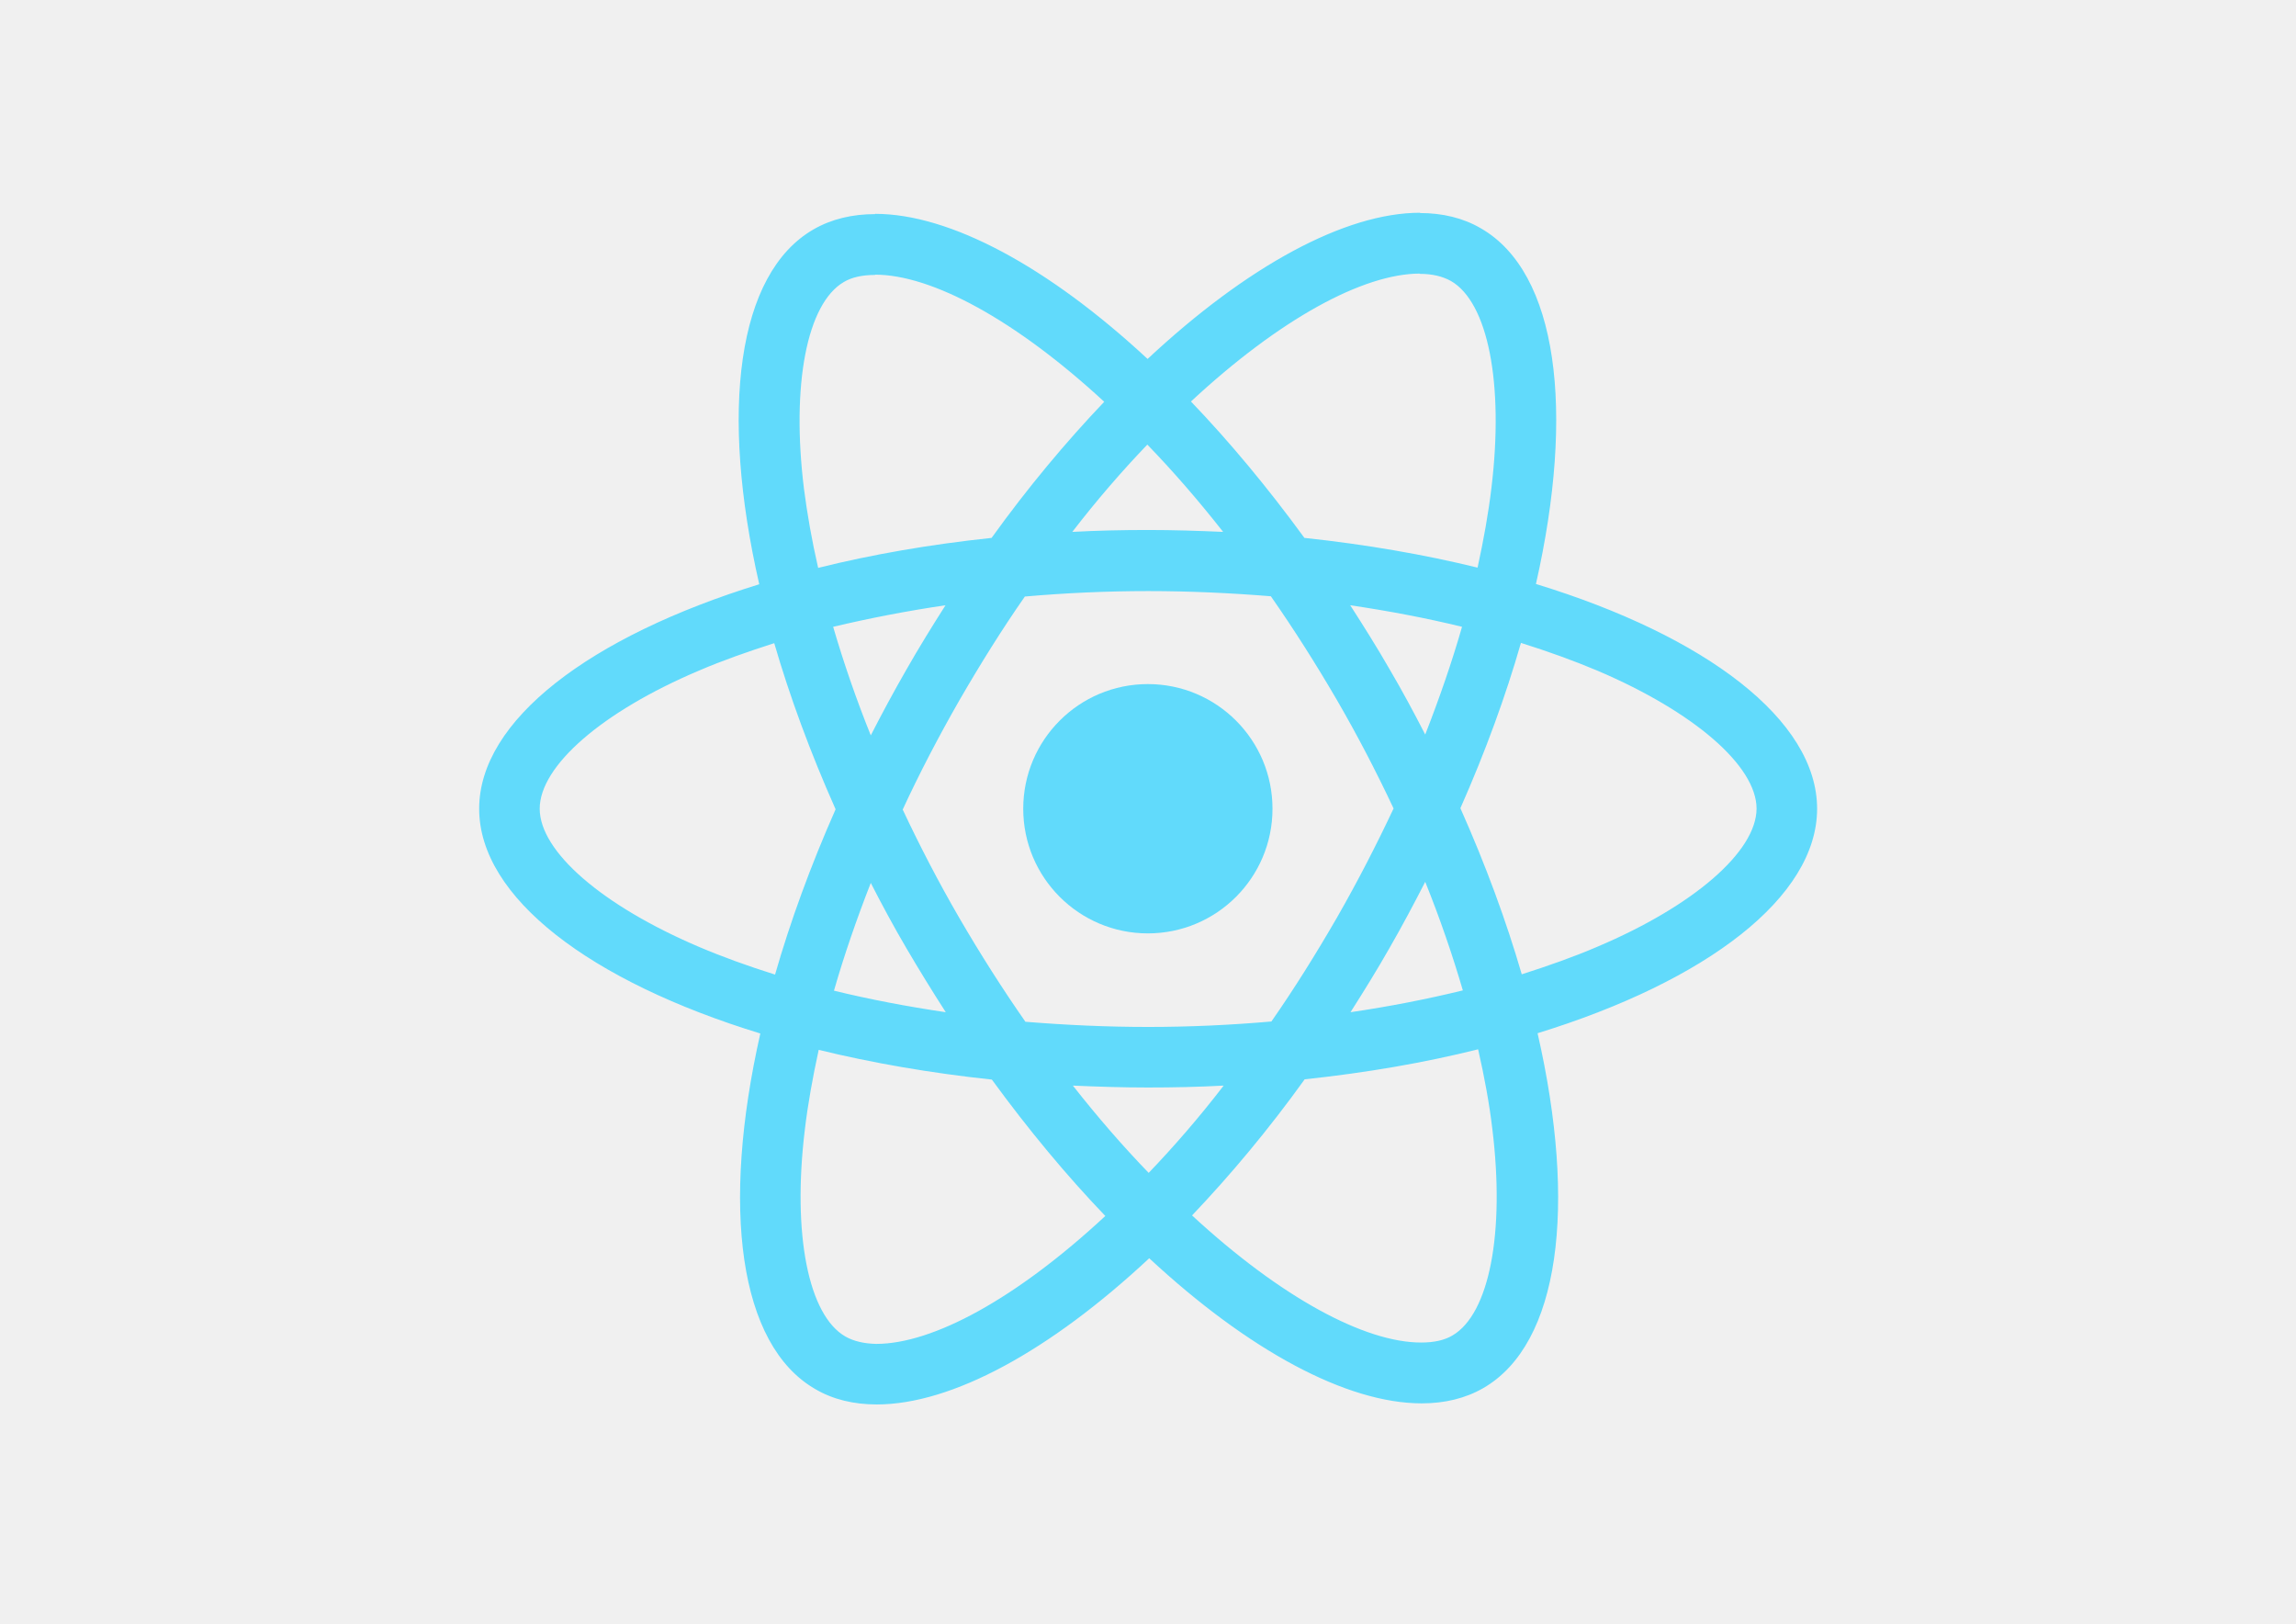
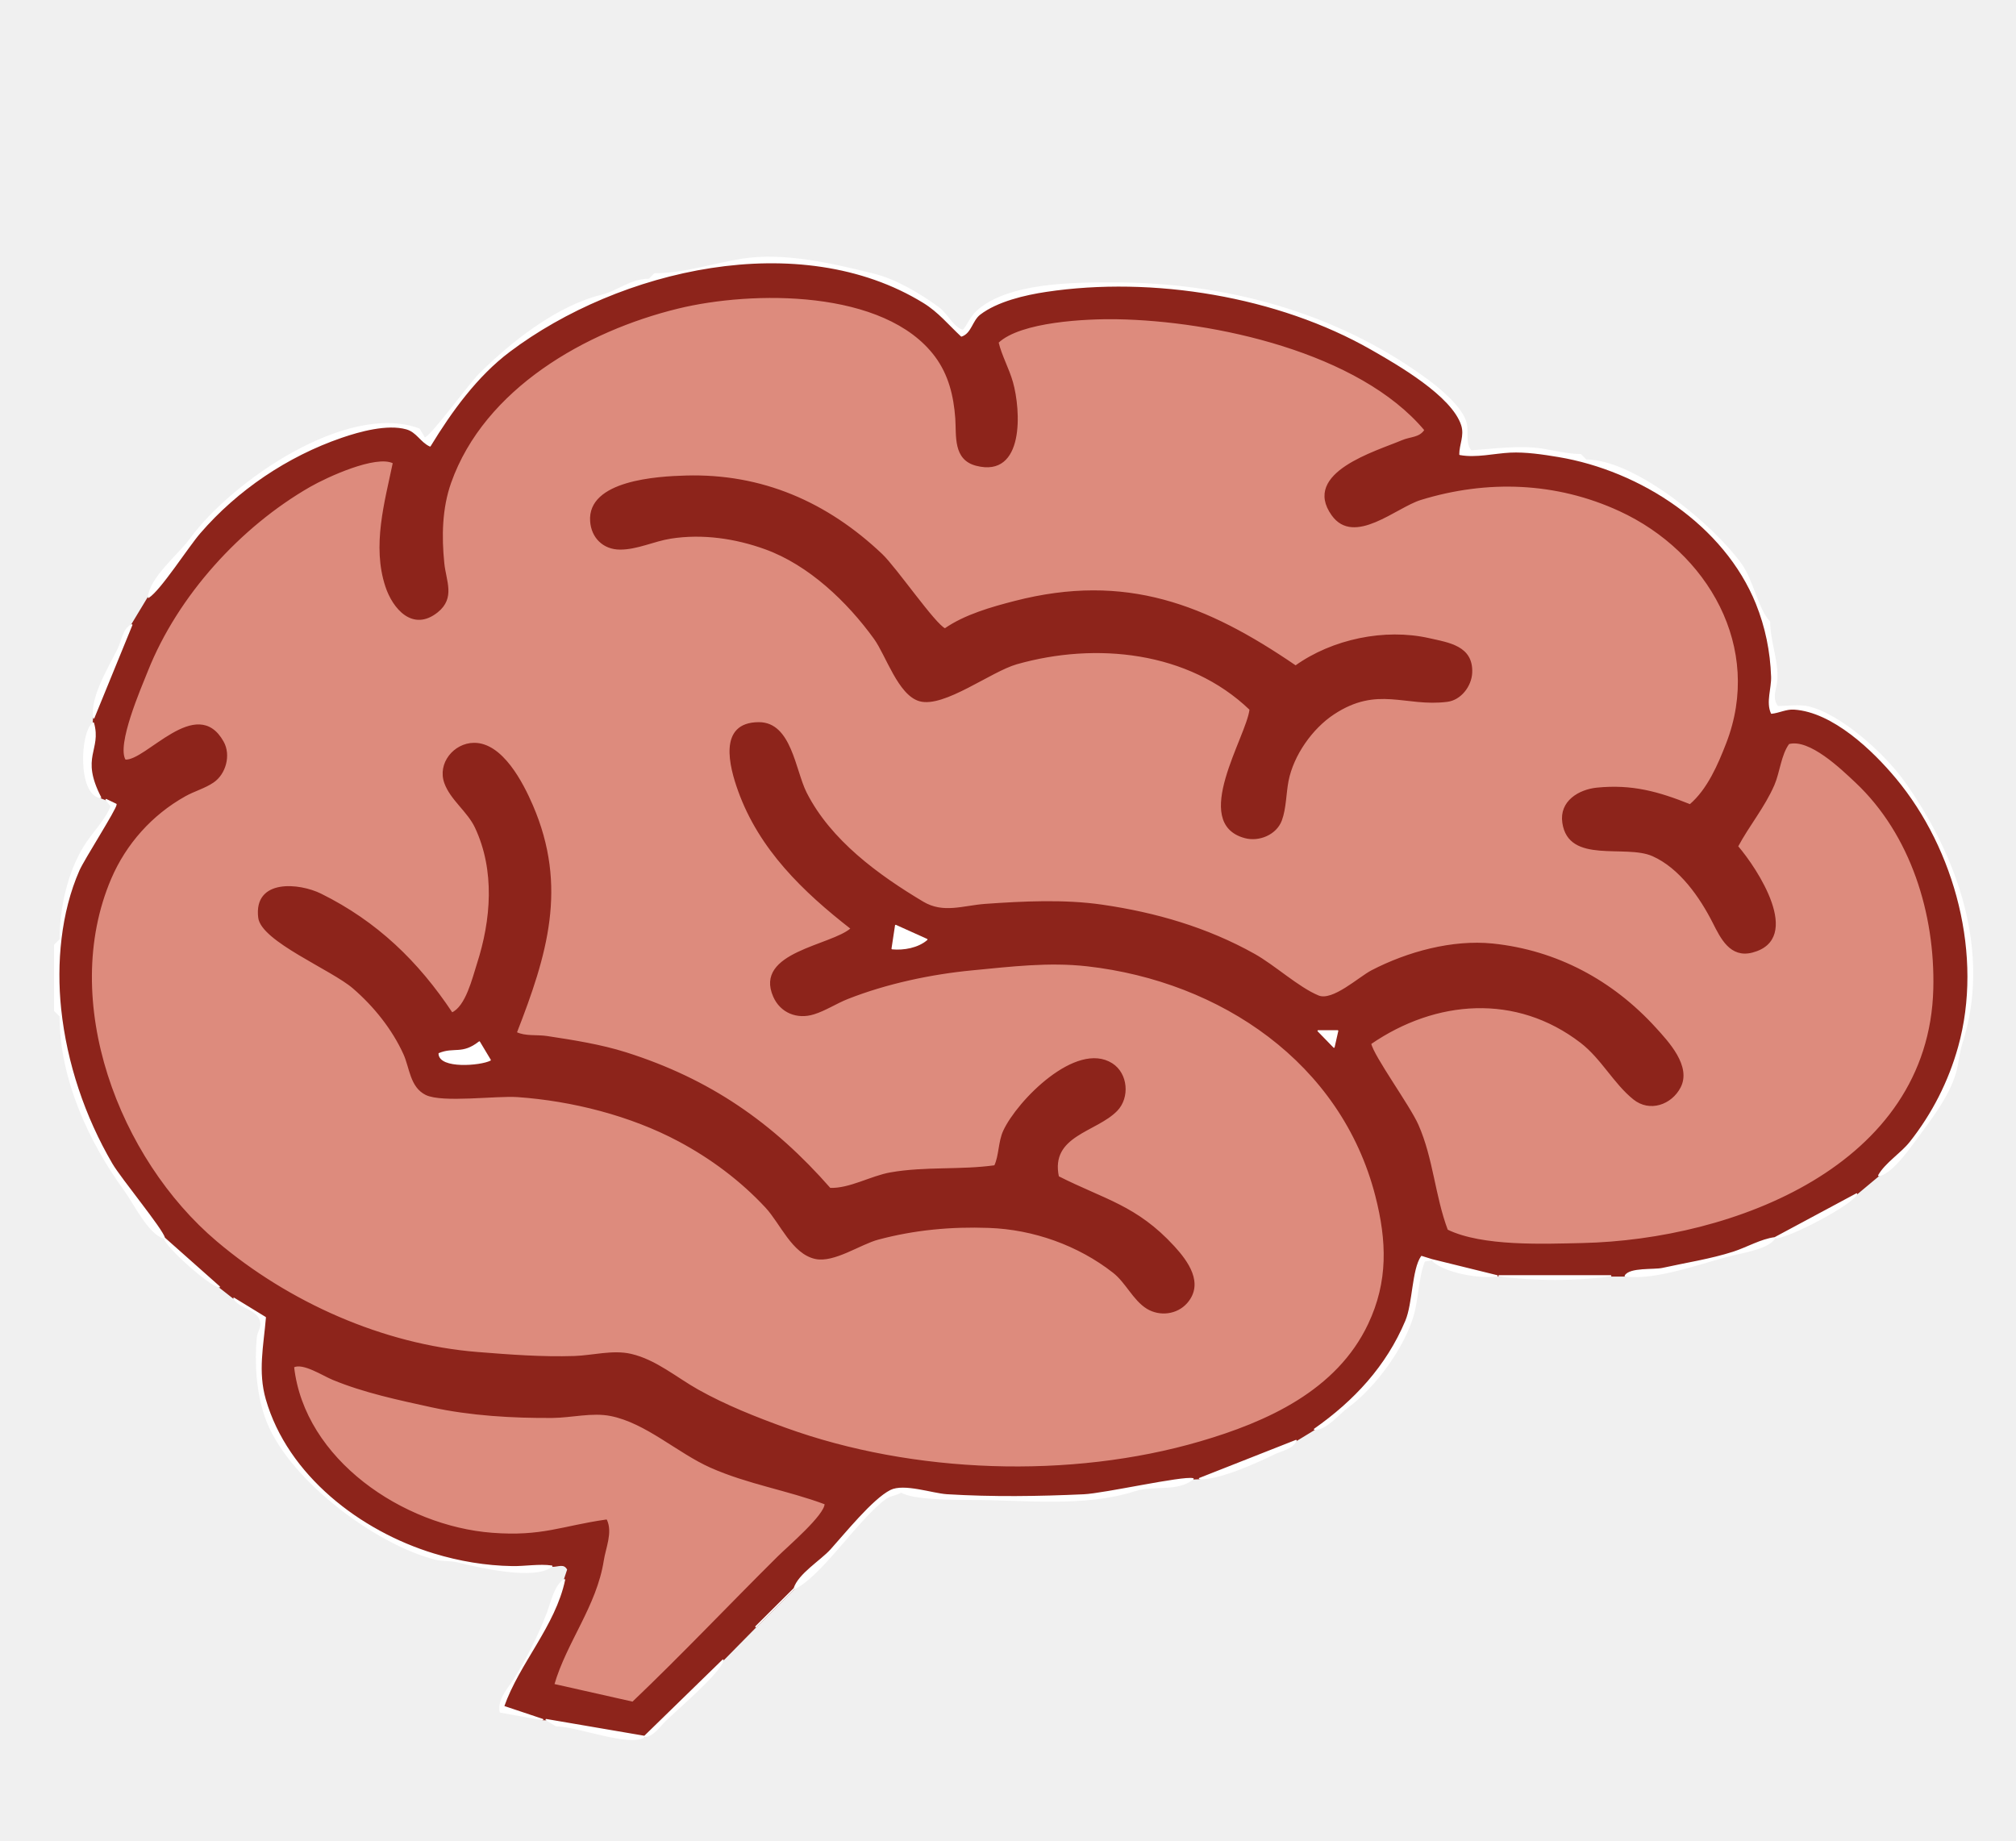
- <svg xmlns="http://www.w3.org/2000/svg" viewBox="0 0 841.9 595.3">
-   <g fill="#61DAFB">
-     <path d="M666.3 296.5c0-32.5-40.7-63.3-103.1-82.4 14.4-63.6 8-114.2-20.2-130.4-6.5-3.8-14.1-5.6-22.4-5.6v22.3c4.6 0 8.3.9 11.4 2.6 13.6 7.8 19.5 37.5 14.9 75.7-1.1 9.4-2.9 19.3-5.1 29.4-19.6-4.8-41-8.5-63.5-10.9-13.5-18.5-27.5-35.3-41.6-50 32.6-30.3 63.2-46.9 84-46.9V78c-27.5 0-63.5 19.6-99.9 53.6-36.4-33.8-72.4-53.2-99.9-53.2v22.3c20.7 0 51.4 16.5 84 46.6-14 14.7-28 31.4-41.3 49.9-22.6 2.4-44 6.1-63.6 11-2.3-10-4-19.7-5.2-29-4.7-38.2 1.1-67.9 14.6-75.8 3-1.8 6.9-2.6 11.5-2.6V78.5c-8.4 0-16 1.8-22.6 5.6-28.1 16.2-34.4 66.7-19.9 130.1-62.2 19.2-102.7 49.9-102.7 82.3 0 32.5 40.7 63.3 103.1 82.4-14.4 63.6-8 114.2 20.2 130.4 6.5 3.8 14.1 5.6 22.5 5.6 27.5 0 63.5-19.6 99.9-53.6 36.4 33.8 72.4 53.2 99.9 53.2 8.4 0 16-1.8 22.6-5.6 28.1-16.2 34.4-66.7 19.9-130.1 62-19.1 102.5-49.9 102.5-82.3zm-130.2-66.7c-3.7 12.9-8.3 26.2-13.5 39.5-4.1-8-8.4-16-13.1-24-4.6-8-9.5-15.8-14.4-23.4 14.2 2.1 27.9 4.7 41 7.9zm-45.8 106.5c-7.8 13.5-15.8 26.3-24.1 38.2-14.9 1.3-30 2-45.2 2-15.1 0-30.2-.7-45-1.9-8.3-11.9-16.4-24.6-24.2-38-7.6-13.1-14.5-26.4-20.8-39.8 6.2-13.4 13.2-26.8 20.7-39.9 7.8-13.5 15.8-26.3 24.1-38.2 14.9-1.3 30-2 45.2-2 15.1 0 30.2.7 45 1.9 8.3 11.9 16.4 24.6 24.2 38 7.6 13.1 14.5 26.4 20.8 39.8-6.3 13.4-13.2 26.8-20.7 39.9zm32.3-13c5.4 13.4 10 26.8 13.8 39.8-13.1 3.2-26.9 5.9-41.2 8 4.9-7.7 9.8-15.6 14.4-23.7 4.6-8 8.9-16.1 13-24.1zM421.2 430c-9.3-9.6-18.6-20.3-27.8-32 9 .4 18.2.7 27.5.7 9.4 0 18.7-.2 27.8-.7-9 11.7-18.3 22.4-27.5 32zm-74.4-58.9c-14.2-2.1-27.9-4.7-41-7.9 3.7-12.9 8.3-26.2 13.5-39.5 4.1 8 8.4 16 13.1 24 4.7 8 9.5 15.8 14.4 23.4zM420.7 163c9.3 9.6 18.6 20.3 27.8 32-9-.4-18.2-.7-27.5-.7-9.4 0-18.7.2-27.8.7 9-11.7 18.3-22.4 27.5-32zm-74 58.9c-4.9 7.7-9.8 15.6-14.4 23.7-4.6 8-8.9 16-13 24-5.4-13.4-10-26.8-13.8-39.8 13.1-3.1 26.9-5.8 41.2-7.9zm-90.5 125.2c-35.4-15.1-58.3-34.9-58.3-50.6 0-15.7 22.9-35.6 58.3-50.6 8.6-3.7 18-7 27.7-10.1 5.7 19.6 13.2 40 22.5 60.9-9.2 20.8-16.6 41.1-22.2 60.6-9.9-3.1-19.3-6.5-28-10.2zM310 490c-13.6-7.8-19.5-37.5-14.9-75.7 1.1-9.4 2.9-19.3 5.1-29.4 19.6 4.8 41 8.5 63.5 10.9 13.5 18.5 27.5 35.3 41.6 50-32.6 30.3-63.2 46.9-84 46.9-4.5-.1-8.3-1-11.3-2.7zm237.2-76.2c4.7 38.2-1.1 67.9-14.6 75.8-3 1.8-6.9 2.6-11.5 2.6-20.7 0-51.4-16.5-84-46.6 14-14.7 28-31.4 41.3-49.9 22.6-2.4 44-6.1 63.6-11 2.3 10.1 4.1 19.8 5.2 29.1zm38.5-66.7c-8.6 3.7-18 7-27.7 10.1-5.7-19.6-13.2-40-22.5-60.9 9.2-20.8 16.6-41.1 22.2-60.6 9.9 3.1 19.3 6.5 28.1 10.2 35.4 15.1 58.3 34.9 58.3 50.6-.1 15.7-23 35.6-58.4 50.6zM320.8 78.4z" />
-     <circle cx="420.9" cy="296.5" r="45.7" />
-     <path d="M520.5 78.1z" />
-   </g>
+ <svg xmlns="http://www.w3.org/2000/svg" viewBox="0 0 368 336" width="368" height="336">
+   <path d="M182.16 62.5C186.28 58.59 198.36 58.06 203.83 58.15C221.64 58.44 248.16 64.2 260.13 78.5C259.17 80.02 257.49 79.81 255.96 80.47C251.2 82.49 237.71 86.33 243.18 93.99C247.17 99.59 254.79 92.55 259.3 91.15C271.45 87.41 284.1 87.86 295.66 93.19C311.85 100.65 322.02 118.18 315.21 135.73C313.7 139.62 311.77 144.14 308.5 146.93C302.71 144.61 297.9 143.26 291.5 143.9C288.25 144.23 284.74 146.3 285.31 150.17C286.4 157.68 296.67 153.94 301.69 156.17C306.67 158.38 310.39 163.73 312.76 168.41C314.18 171.21 315.89 174.81 319.87 173.76C329.07 171.33 320.65 158.56 317.15 154.5C319.22 150.62 322.01 147.33 323.78 143.26C324.79 140.92 325 137.75 326.5 135.71C330.34 134.65 336.17 140.31 338.76 142.74C348.92 152.29 353.37 166.84 353.03 180.5C352.24 212.89 316.41 226.41 288.83 227.03C281.8 227.18 270.56 227.68 264.17 224.56C261.82 218.33 261.52 211.52 258.8 205.36C257.26 201.87 250.6 192.76 250.18 190.5C262.06 182.34 276.78 181.19 288.58 190.25C292.4 193.19 294.64 197.71 298.24 200.6C301.14 202.93 305.05 201.55 306.66 198.46C308.64 194.66 304.5 190.24 302.16 187.67C294.32 179.06 284.14 173.57 272.5 172.36C265.1 171.6 256.9 173.86 250.41 177.23C248.1 178.43 243.27 182.93 240.64 181.83C236.97 180.31 232.64 176.29 228.94 174.22C220.33 169.4 210.93 166.67 201.17 165.26C194.29 164.26 186.75 164.63 179.84 165.12C175.85 165.41 172.19 166.92 168.47 164.7C160.29 159.82 151.56 153.47 147.13 144.73C145.06 140.64 144.38 131.92 138.5 131.95C131.12 131.97 133.28 139.97 134.84 144.31C138.66 154.98 146.66 162.69 155.41 169.5C151.8 172.73 137.72 173.87 141.26 181.89C142.54 184.8 145.53 185.97 148.51 185.05C150.64 184.4 152.66 183.05 154.75 182.23C161.81 179.45 169.94 177.72 177.5 177C184.52 176.33 191.41 175.47 198.5 176.27C222.87 179.04 244.94 193.93 251.18 218.31C253.28 226.51 253.54 233.93 249.86 241.72C244.08 253.96 231.25 259.68 219.1 263.23C195.39 270.16 166.64 269.15 143.43 260.76C137.98 258.79 132.45 256.6 127.4 253.77C123.44 251.55 119.69 248.3 115.18 247.26C111.87 246.49 108.17 247.54 104.83 247.65C98.92 247.84 93.06 247.39 87.17 246.92C69.86 245.54 52.63 237.81 39.49 226.69C21.6 211.56 10.62 182.76 20.19 160.35C22.92 153.98 27.68 148.65 33.76 145.25C35.41 144.32 37.34 143.81 38.91 142.74C41.12 141.25 42.05 137.83 40.72 135.45C35.91 126.8 26.69 139.1 22.83 138.78C21.08 136 25.64 125.56 26.89 122.42C32.36 108.68 43.81 96.07 56.58 88.75C59.6 87.02 68.63 82.84 71.83 84.48C70.33 91.69 68.02 99.64 70.47 107.04C71.78 111.02 75.37 115.25 79.83 111.67C83.01 109.11 81.31 106.08 80.98 102.83C80.48 97.93 80.57 92.78 82.23 88.09C88.35 70.83 106.9 60.32 123.75 56.21C137.22 52.92 161.53 52.59 170.79 65.04C173.26 68.37 174.2 72.24 174.5 76.34C174.72 79.54 174.06 83.83 178.21 84.9C186.92 87.16 186.23 74.88 184.78 69.77C184.08 67.3 182.75 64.97 182.16 62.5ZM172.5 114.82C170.69 114.09 163.52 103.65 160.95 101.22C150.96 91.75 139.08 86.53 125.17 86.93C120.07 87.07 107.29 87.79 107.85 95.18C108.07 98.12 110.17 100.19 113.17 100.2C116.28 100.22 119.36 98.68 122.44 98.2C128.23 97.29 134.28 98.18 139.71 100.15C147.7 103.04 154.73 109.76 159.64 116.55C161.82 119.56 164.04 126.82 167.89 127.89C172.3 129.11 180.83 122.48 185.59 121.13C199.98 117.05 216.98 118.71 228.21 129.5C227.67 134.5 217.39 150.21 227.25 152.87C229.78 153.56 232.91 152.3 233.87 149.73C234.68 147.54 234.64 144.82 235.09 142.52C236.02 137.82 239.46 132.91 243.45 130.29C251.49 125 256.52 128.96 264.17 127.99C266.61 127.69 268.49 125.22 268.61 122.83C268.84 117.99 264.43 117.42 260.85 116.61C252.75 114.78 243.21 116.8 236.5 121.6C220.15 110.42 205.49 104.62 185.28 109.81C181.04 110.9 176.13 112.29 172.5 114.82ZM94.22 188.5C99.74 174.33 103.58 161.91 97.15 147.03C95.4 142.97 91.67 135.66 86.5 135.72C82.93 135.76 79.94 139.36 81.23 142.92C82.31 145.93 85.42 148.07 86.81 151.02C90.51 158.89 89.77 167.94 87.17 175.99C86.35 178.53 85.12 183.8 82.5 184.94C76.26 175.55 68.76 168.3 58.57 163.25C54.62 161.29 46.4 160.5 47.26 167.5C47.78 171.75 60.54 176.91 64.5 180.33C68.32 183.62 71.7 187.83 73.77 192.41C74.9 194.91 74.95 198.37 77.76 199.76C80.73 201.22 90.62 199.87 94.46 200.14C104.44 200.84 115.13 203.55 123.92 208.24C129.82 211.39 135.24 215.43 139.82 220.35C142.54 223.27 144.65 228.77 148.84 229.69C152.23 230.43 157.03 227.02 160.3 226.16C166.94 224.39 173.61 223.77 180.5 224.02C188.66 224.3 196.87 227.23 203.26 232.24C205.59 234.06 206.91 237.24 209.38 238.78C211.69 240.21 214.82 239.84 216.62 237.78C219.67 234.27 216.76 230.29 214.27 227.57C207.42 220.11 201.59 219.08 193.17 214.81C191.56 207.19 200.08 206.58 203.85 202.69C206.12 200.35 205.8 196 202.97 194.2C196.48 190.08 185.77 201 183.25 206.44C182.32 208.45 182.49 210.95 181.6 212.83C175.31 213.71 168.92 213.02 162.57 214.13C158.98 214.76 155.09 217.1 151.5 216.96C141.01 205 129.5 197.04 114.26 192.21C109.63 190.75 104.64 189.97 99.84 189.24C98 188.96 95.88 189.31 94.22 188.5ZM150.65 274.5C150.69 276.59 143.84 282.42 142.04 284.21C133.15 293.02 124.55 302.13 115.5 310.75C110.69 309.66 105.87 308.58 101.06 307.5C103.33 299.69 108.79 293.14 110.09 284.85C110.45 282.53 111.72 279.76 110.68 277.5C102.54 278.66 98.99 280.62 89.83 279.92C73.56 278.68 55.47 266.54 53.56 249.5C55.3 248.6 58.98 251.03 60.76 251.76C66.49 254.13 72.75 255.44 78.81 256.77C85.87 258.31 93.62 258.76 100.83 258.71C104.28 258.68 108.1 257.68 111.49 258.36C117.96 259.65 123.71 265.11 129.72 267.79C136.52 270.81 143.78 271.93 150.65 274.5Z" fill="#dd8b7d" fill-rule="evenodd" stroke="#dd8b7d" stroke-width="0.25" stroke-linejoin="round" />
+   <path d="M342.95 214.57C341.6 215.69 340.25 216.82 338.9 217.95C333.92 220.62 328.95 223.29 323.97 225.96C321.52 226.26 318.86 227.81 316.45 228.59C312.25 229.94 307.78 230.61 303.46 231.57C301.89 231.91 297.51 231.46 296.68 232.9C295.79 232.9 294.9 232.9 294.01 232.9C287.22 232.9 280.43 232.9 273.64 232.9C273.52 232.9 273.4 232.9 273.28 232.9C269.31 231.92 265.34 230.94 261.36 229.96C260.74 229.77 260.12 229.58 259.5 229.38C257.83 231.8 258 237.93 256.64 241.15C253.15 249.45 247.24 255.79 239.96 260.9C238.83 261.58 237.71 262.27 236.58 262.96C230.71 265.27 224.84 267.58 218.97 269.9C218.57 269.91 218.17 269.93 217.77 269.95C215.87 269.49 201.6 272.72 197.83 272.89C189.49 273.27 181.19 273.39 172.84 272.88C170.19 272.71 164.99 270.88 162.58 272.1C159.37 273.72 154.27 280.06 151.71 282.89C149.84 284.96 145.82 287.33 144.98 289.98C142.65 292.3 140.32 294.62 137.99 296.93C135.98 298.97 133.97 301.01 131.97 303.04C127.2 307.69 122.43 312.33 117.66 316.98C111.68 315.95 105.69 314.93 99.71 313.91C99.49 313.9 99.27 313.9 99.05 313.89C96.67 313.09 94.29 312.3 91.91 311.5C94.7 303.56 101.27 296.78 103.04 288.37C103.25 287.75 103.45 287.12 103.66 286.5C102.97 285.2 101.96 285.92 100.72 285.89C98.47 285.56 95.82 286.04 93.5 286C88.65 285.92 83.79 285.1 79.17 283.69C65.71 279.59 52.41 269.4 48.4 255.47C46.93 250.37 47.99 245.61 48.42 240.5C46.51 239.33 44.6 238.17 42.7 237C41.81 236.3 40.92 235.6 40.03 234.9C36.69 231.94 33.35 228.97 30.01 226.01C29.61 224.38 21.99 215.19 20.39 212.44C15.39 203.87 12.08 194.08 11.04 184.17C10.17 175.88 11 166.53 14.38 158.86C15.3 156.77 21.17 147.65 21.17 146.83C20.57 146.55 19.98 146.26 19.38 145.97C19.04 145.84 18.7 145.71 18.36 145.58C14.48 138.07 18.45 136.96 17.04 131.98C17.06 131.67 17.09 131.36 17.11 131.04C19.42 125.39 21.73 119.73 24.05 114.07C25.06 112.39 26.08 110.7 27.1 109.02C29.26 107.65 34.27 99.8 36.45 97.28C43.31 89.33 52.44 83.21 62.3 79.81C65.63 78.66 70.67 77.28 74.18 78.25C76.11 78.78 76.8 80.6 78.5 81.39C82.35 75.08 86.99 68.64 92.96 64.14C112.95 49.08 145.99 41.28 168.63 55.21C171.36 56.89 173.21 59.19 175.5 61.32C177.23 60.75 177.38 58.48 178.85 57.34C182.01 54.92 187.08 53.74 190.96 53.16C210.39 50.24 233.3 53.97 250.41 63.77C255.09 66.45 265.11 72.17 266.85 77.61C267.46 79.54 266.49 81.19 266.5 82.94C269.45 83.49 272.68 82.65 275.66 82.5C278.53 82.36 281.67 82.84 284.5 83.31C299.49 85.82 314.83 95.78 320.64 110.19C322.35 114.44 323.26 118.9 323.42 123.5C323.5 125.65 322.47 128.15 323.38 130.17C324.78 130.02 326.05 129.31 327.5 129.41C334.59 129.87 341.9 136.88 346.17 142C357.02 155.01 362.19 174.51 357.56 191.11C355.79 197.46 352.79 203.35 348.7 208.52C347.04 210.61 344.23 212.33 342.95 214.57ZM182.16 62.5C182.75 64.97 184.08 67.3 184.78 69.77C186.23 74.88 186.92 87.16 178.21 84.9C174.06 83.83 174.72 79.54 174.5 76.34C174.2 72.24 173.26 68.37 170.79 65.04C161.53 52.59 137.22 52.92 123.75 56.21C106.9 60.32 88.35 70.83 82.23 88.09C80.57 92.78 80.48 97.93 80.98 102.83C81.31 106.08 83.01 109.11 79.83 111.67C75.37 115.25 71.78 111.02 70.47 107.04C68.02 99.64 70.33 91.69 71.83 84.48C68.63 82.84 59.6 87.02 56.58 88.75C43.81 96.07 32.36 108.68 26.89 122.42C25.64 125.56 21.08 136 22.83 138.78C26.69 139.1 35.91 126.8 40.72 135.45C42.05 137.83 41.12 141.25 38.91 142.74C37.34 143.81 35.41 144.32 33.76 145.25C27.68 148.65 22.92 153.98 20.19 160.35C10.62 182.76 21.6 211.56 39.49 226.69C52.63 237.81 69.86 245.54 87.17 246.92C93.06 247.39 98.92 247.84 104.83 247.65C108.17 247.54 111.87 246.49 115.18 247.26C119.69 248.3 123.44 251.55 127.4 253.77C132.45 256.6 137.98 258.79 143.43 260.76C166.64 269.15 195.39 270.16 219.1 263.23C231.25 259.68 244.08 253.96 249.86 241.72C253.54 233.93 253.28 226.51 251.18 218.31C244.94 193.93 222.87 179.04 198.5 176.27C191.41 175.47 184.52 176.33 177.5 177C169.94 177.72 161.81 179.45 154.75 182.23C152.66 183.05 150.64 184.4 148.51 185.05C145.53 185.97 142.54 184.8 141.26 181.89C137.72 173.87 151.8 172.73 155.41 169.5C146.66 162.69 138.66 154.98 134.84 144.31C133.28 139.97 131.12 131.97 138.5 131.95C144.38 131.92 145.06 140.64 147.13 144.73C151.56 153.47 160.29 159.82 168.47 164.7C172.19 166.92 175.85 165.41 179.84 165.12C186.75 164.63 194.29 164.26 201.17 165.26C210.93 166.67 220.33 169.4 228.94 174.22C232.64 176.29 236.97 180.31 240.64 181.83C243.27 182.93 248.1 178.43 250.41 177.23C256.9 173.86 265.1 171.6 272.5 172.36C284.14 173.57 294.32 179.06 302.16 187.67C304.5 190.24 308.64 194.66 306.66 198.46C305.05 201.55 301.14 202.93 298.24 200.6C294.64 197.71 292.4 193.19 288.58 190.25C276.78 181.19 262.06 182.34 250.18 190.5C250.6 192.76 257.26 201.87 258.8 205.36C261.52 211.52 261.82 218.33 264.17 224.56C270.56 227.68 281.8 227.18 288.83 227.03C316.41 226.41 352.24 212.89 353.03 180.5C353.37 166.84 348.92 152.29 338.76 142.74C336.17 140.31 330.34 134.65 326.5 135.71C325 137.75 324.79 140.92 323.78 143.26C322.01 147.33 319.22 150.62 317.15 154.5C320.65 158.56 329.07 171.33 319.87 173.76C315.89 174.81 314.18 171.21 312.76 168.41C310.39 163.73 306.67 158.38 301.69 156.17C296.67 153.94 286.4 157.68 285.31 150.17C284.74 146.3 288.25 144.23 291.5 143.9C297.9 143.26 302.71 144.61 308.5 146.93C311.77 144.14 313.7 139.62 315.21 135.73C322.02 118.18 311.85 100.65 295.66 93.19C284.1 87.86 271.45 87.41 259.3 91.15C254.79 92.55 247.17 99.59 243.18 93.99C237.71 86.33 251.2 82.49 255.96 80.47C257.49 79.81 259.17 80.02 260.13 78.5C248.16 64.2 221.64 58.44 203.83 58.15C198.36 58.06 186.28 58.59 182.16 62.5ZM172.5 114.82C176.13 112.29 181.04 110.9 185.28 109.81C205.49 104.62 220.15 110.42 236.5 121.6C243.21 116.8 252.75 114.78 260.85 116.61C264.43 117.42 268.84 117.99 268.61 122.83C268.49 125.22 266.61 127.69 264.17 127.99C256.52 128.96 251.49 125 243.45 130.29C239.46 132.91 236.02 137.82 235.09 142.52C234.64 144.82 234.68 147.54 233.87 149.73C232.91 152.3 229.78 153.56 227.25 152.87C217.39 150.21 227.67 134.5 228.21 129.5C216.98 118.71 199.98 117.05 185.59 121.13C180.83 122.48 172.3 129.11 167.89 127.89C164.04 126.82 161.82 119.56 159.64 116.55C154.73 109.76 147.7 103.04 139.71 100.15C134.28 98.18 128.23 97.29 122.44 98.2C119.36 98.68 116.28 100.22 113.17 100.2C110.17 100.19 108.07 98.12 107.85 95.18C107.29 87.79 120.07 87.07 125.17 86.93C139.08 86.53 150.96 91.75 160.95 101.22C163.52 103.65 170.69 114.09 172.5 114.82ZM94.22 188.5C95.88 189.31 98 188.96 99.84 189.24C104.64 189.97 109.63 190.75 114.26 192.21C129.5 197.04 141.01 205 151.5 216.96C155.09 217.1 158.98 214.76 162.57 214.13C168.92 213.02 175.31 213.71 181.6 212.83C182.49 210.95 182.32 208.45 183.25 206.44C185.77 201 196.48 190.08 202.97 194.2C205.8 196 206.12 200.35 203.85 202.69C200.08 206.58 191.56 207.19 193.17 214.81C201.59 219.08 207.42 220.11 214.27 227.57C216.76 230.29 219.67 234.27 216.62 237.78C214.82 239.84 211.69 240.21 209.38 238.78C206.91 237.24 205.59 234.06 203.26 232.24C196.87 227.23 188.66 224.3 180.5 224.02C173.61 223.77 166.94 224.39 160.3 226.16C157.03 227.02 152.23 230.43 148.84 229.69C144.65 228.77 142.54 223.27 139.82 220.35C135.24 215.43 129.82 211.39 123.92 208.24C115.13 203.55 104.44 200.84 94.46 200.14C90.62 199.87 80.73 201.22 77.76 199.76C74.95 198.37 74.9 194.91 73.77 192.41C71.7 187.83 68.32 183.62 64.5 180.33C60.54 176.91 47.78 171.75 47.26 167.5C46.4 160.5 54.62 161.29 58.57 163.25C68.76 168.3 76.26 175.55 82.5 184.94C85.12 183.8 86.35 178.53 87.17 175.99C89.77 167.94 90.51 158.89 86.81 151.02C85.42 148.07 82.31 145.93 81.23 142.92C79.94 139.36 82.93 135.76 86.5 135.72C91.67 135.66 95.4 142.97 97.15 147.03C103.58 161.91 99.74 174.33 94.22 188.5ZM163.5 168.94C163.29 170.35 163.07 171.76 162.86 173.17C164.94 173.37 167.54 172.92 169.18 171.5C167.29 170.65 165.39 169.79 163.5 168.94ZM244.17 188.18C242.99 188.18 241.8 188.18 240.62 188.18C241.58 189.17 242.54 190.15 243.5 191.14C243.72 190.15 243.94 189.17 244.17 188.18ZM87.5 190.21C84.38 192.66 82.92 191.21 80.17 192.34C80.27 195.02 87.69 194.41 89.47 193.5C88.82 192.4 88.16 191.31 87.5 190.21ZM150.65 274.5C143.78 271.93 136.52 270.81 129.72 267.79C123.71 265.11 117.96 259.65 111.49 258.36C108.1 257.68 104.28 258.68 100.83 258.71C93.62 258.76 85.87 258.31 78.81 256.77C72.75 255.44 66.49 254.13 60.76 251.76C58.98 251.03 55.3 248.6 53.56 249.5C55.47 266.54 73.56 278.68 89.83 279.92C98.99 280.62 102.54 278.66 110.68 277.5C111.72 279.76 110.45 282.53 110.09 284.85C108.79 293.14 103.33 299.69 101.06 307.5C105.87 308.58 110.69 309.66 115.5 310.75C124.55 302.13 133.15 293.02 142.04 284.21C143.84 282.42 150.69 276.59 150.65 274.5Z" fill="#8d241b" fill-rule="evenodd" stroke="#8d241b" stroke-width="0.25" stroke-linejoin="round" />
+   <path d="M342.95 214.57C344.23 212.33 347.04 210.61 348.7 208.52C352.79 203.35 355.79 197.46 357.56 191.11C362.19 174.51 357.02 155.01 346.17 142C341.9 136.88 334.59 129.87 327.5 129.41C326.05 129.31 324.78 130.02 323.38 130.17C322.47 128.15 323.5 125.65 323.42 123.5C323.26 118.9 322.35 114.44 320.64 110.19C314.83 95.78 299.49 85.82 284.5 83.31C281.67 82.84 278.53 82.36 275.66 82.5C272.68 82.65 269.45 83.49 266.5 82.94C266.49 81.19 267.46 79.54 266.85 77.61C265.11 72.17 255.09 66.45 250.41 63.77C233.3 53.97 210.39 50.24 190.96 53.16C187.08 53.74 182.01 54.92 178.85 57.34C177.38 58.48 177.23 60.75 175.5 61.32C173.21 59.19 171.36 56.89 168.63 55.21C145.99 41.28 112.95 49.08 92.96 64.14C86.99 68.64 82.35 75.08 78.5 81.39C76.8 80.6 76.11 78.78 74.18 78.25C70.67 77.28 65.63 78.66 62.3 79.81C52.44 83.21 43.31 89.33 36.45 97.28C34.27 99.8 29.26 107.65 27.1 109.02C27.52 105.34 32.65 101.3 34.82 98.32C42.37 87.99 63.35 73.45 76.5 78.33C76.83 78.89 77.17 79.44 77.5 80C78.59 79.93 85.65 70.18 87.5 68.33C93.39 62.45 101.75 55.92 109.77 53.94C112.85 53.18 115.13 51 118.5 51C118.83 50.67 119.17 50.33 119.5 50C124.91 50 130.25 48.17 135.51 47.34C143.25 46.13 152.1 48.25 159.44 50.06C163.53 51.07 167.9 53.68 171.32 56.18C172.95 57.36 173.98 59.93 175.83 60.33C176.8 59.14 177.2 57.9 178.34 56.84C183.95 51.69 196.02 51.67 203.17 51.67C223.58 51.67 243.69 57.04 260.32 69.18C262.59 70.83 266.92 74.38 267.6 77.23C268.04 79.03 267.27 80.75 268.5 82.33C272.58 82.06 277.35 81.36 281.49 82.01C283.73 82.36 286.24 83 288.5 83C288.83 83.33 289.17 83.67 289.5 84C298.48 84 312.82 96.01 317.82 103.01C319.93 105.96 320.93 111.43 323 113.5C323 116.92 324.45 120.34 324.33 123.83C324.27 125.74 323.17 127.36 324.5 129C326.25 129 328.41 128.66 330.1 129.06C336.07 130.49 343.99 137.73 347.51 142.66C357.2 156.23 363.49 173.81 358.06 190.56C357.54 192.17 357.42 194.09 356.94 195.77C355.58 200.46 352.03 204.76 349.18 208.68C347.98 210.32 344.97 214.34 342.95 214.57ZM24.05 114.07C21.73 119.73 19.42 125.39 17.11 131.04C16.62 127.07 19.91 121.91 21.6 118.44C22.31 116.99 22.5 114.82 24.05 114.07ZM17.04 131.98C18.45 136.96 14.48 138.07 18.36 145.58C14.27 145.02 14.74 133.56 17.04 131.98ZM19.38 145.97C19.98 146.26 20.57 146.55 21.17 146.83C21.17 147.65 15.3 156.77 14.38 158.86C11 166.53 10.17 175.88 11.04 184.17C12.08 194.08 15.39 203.87 20.39 212.44C21.99 215.19 29.61 224.38 30.01 226.01C27.14 225.22 24.51 219.65 22.82 217.34C16.24 208.32 11 196.84 11 185.5C10.67 185.17 10.33 184.83 10 184.5C10 180.5 10 176.5 10 172.5C10.33 172.17 10.67 171.83 11 171.5C11 165.85 12.43 159.37 15.39 154.55C16.85 152.16 19.32 149.75 20.33 147.17C20.01 146.77 19.7 146.37 19.38 145.97ZM163.5 168.94C165.39 169.79 167.29 170.65 169.18 171.5C167.54 172.92 164.94 173.37 162.86 173.17C163.07 171.76 163.29 170.35 163.5 168.94ZM244.17 188.18C243.94 189.17 243.72 190.15 243.5 191.14C242.54 190.15 241.58 189.17 240.62 188.18C241.8 188.18 242.99 188.18 244.17 188.18ZM87.5 190.21C88.16 191.31 88.82 192.4 89.47 193.5C87.69 194.41 80.27 195.02 80.17 192.34C82.92 191.21 84.38 192.66 87.5 190.21ZM338.9 217.95C338.02 219.9 326.26 226.04 323.97 225.96C328.95 223.29 333.92 220.62 338.9 217.95ZM30.01 226.01C33.35 228.97 36.69 231.94 40.03 234.9C38.38 234.71 30.45 227.72 30.01 226.01ZM323.97 225.96C322.84 227.86 318.25 228.56 316.23 229.06C310.62 230.45 302.45 233.62 296.68 232.9C297.51 231.46 301.89 231.91 303.46 231.57C307.78 230.61 312.25 229.94 316.45 228.59C318.86 227.81 321.52 226.26 323.97 225.96ZM261.36 229.96C260.91 230.03 260.45 230.1 260 230.17C258.76 233.34 258.88 236.83 257.94 240.1C256.26 245.93 251 253.2 246.01 256.84C244.37 258.04 242.03 261 239.96 260.9C247.24 255.79 253.15 249.45 256.64 241.15C258 237.93 257.83 231.8 259.5 229.38C260.12 229.58 260.74 229.77 261.36 229.96ZM261.36 229.96C265.34 230.94 269.31 231.92 273.28 232.9C270.1 233.3 263.69 232.32 261.36 229.96ZM294.01 232.9C286.89 233.73 280.78 233.72 273.64 232.9C280.43 232.9 287.22 232.9 294.01 232.9ZM42.7 237C44.6 238.17 46.51 239.33 48.42 240.5C47.99 245.61 46.93 250.37 48.4 255.47C52.41 269.4 65.71 279.59 79.17 283.69C83.79 285.1 88.65 285.92 93.5 286C95.82 286.04 98.47 285.56 100.72 285.89C97.53 288.45 87.14 285.95 83.44 285.06C82.18 284.76 80.83 284.92 79.56 284.6C68.64 281.91 52.14 269.67 48.4 258.44C46.92 254 46.57 248.91 47 244.17C47.1 243.11 47.87 242.36 47.6 241.23C47.04 238.82 43.83 238.86 42.7 237ZM236.58 262.96C235.91 264.42 233.92 264.72 232.55 265.39C229.29 266.98 222.47 270.07 218.97 269.9C224.84 267.58 230.71 265.27 236.58 262.96ZM217.77 269.95C214.87 272.27 210.57 270.98 207.23 272.06C197.95 275.07 186.97 273.67 177.17 273.67C174.34 273.67 166.67 273.69 164.5 272.33C163.6 272.9 162.53 272.9 161.68 273.51C156.69 277.07 149.87 287.73 144.98 289.98C145.82 287.33 149.84 284.96 151.71 282.89C154.27 280.06 159.37 273.72 162.58 272.1C164.99 270.88 170.19 272.71 172.84 272.88C181.19 273.39 189.49 273.27 197.83 272.89C201.6 272.72 215.87 269.49 217.77 269.95ZM103.04 288.37C101.27 296.78 94.7 303.56 91.91 311.5C94.29 312.3 96.67 313.09 99.05 313.89C96.48 313.43 93.91 312.96 91.33 312.5C90.9 310.21 92.78 308.31 93.95 306.45C96.21 302.84 98.4 298.47 99.94 294.44C100.63 292.62 101.3 289.33 103.04 288.37ZM144.98 289.98C142.65 292.3 140.32 294.62 137.99 296.93C140.32 294.62 142.65 292.3 144.98 289.98ZM131.97 303.04C131.43 305.36 123.45 312.05 121.33 314.17C120.29 315.21 119.18 316.9 117.66 316.98C122.43 312.33 127.2 307.69 131.97 303.04ZM117.66 316.98C115.06 318.87 105.31 315 101.5 315C100.9 314.64 100.31 314.27 99.71 313.91C105.69 314.93 111.68 315.95 117.66 316.98Z" fill="#ffffff" fill-rule="evenodd" stroke="#ffffff" stroke-width="0.25" stroke-linejoin="round" />
</svg>
